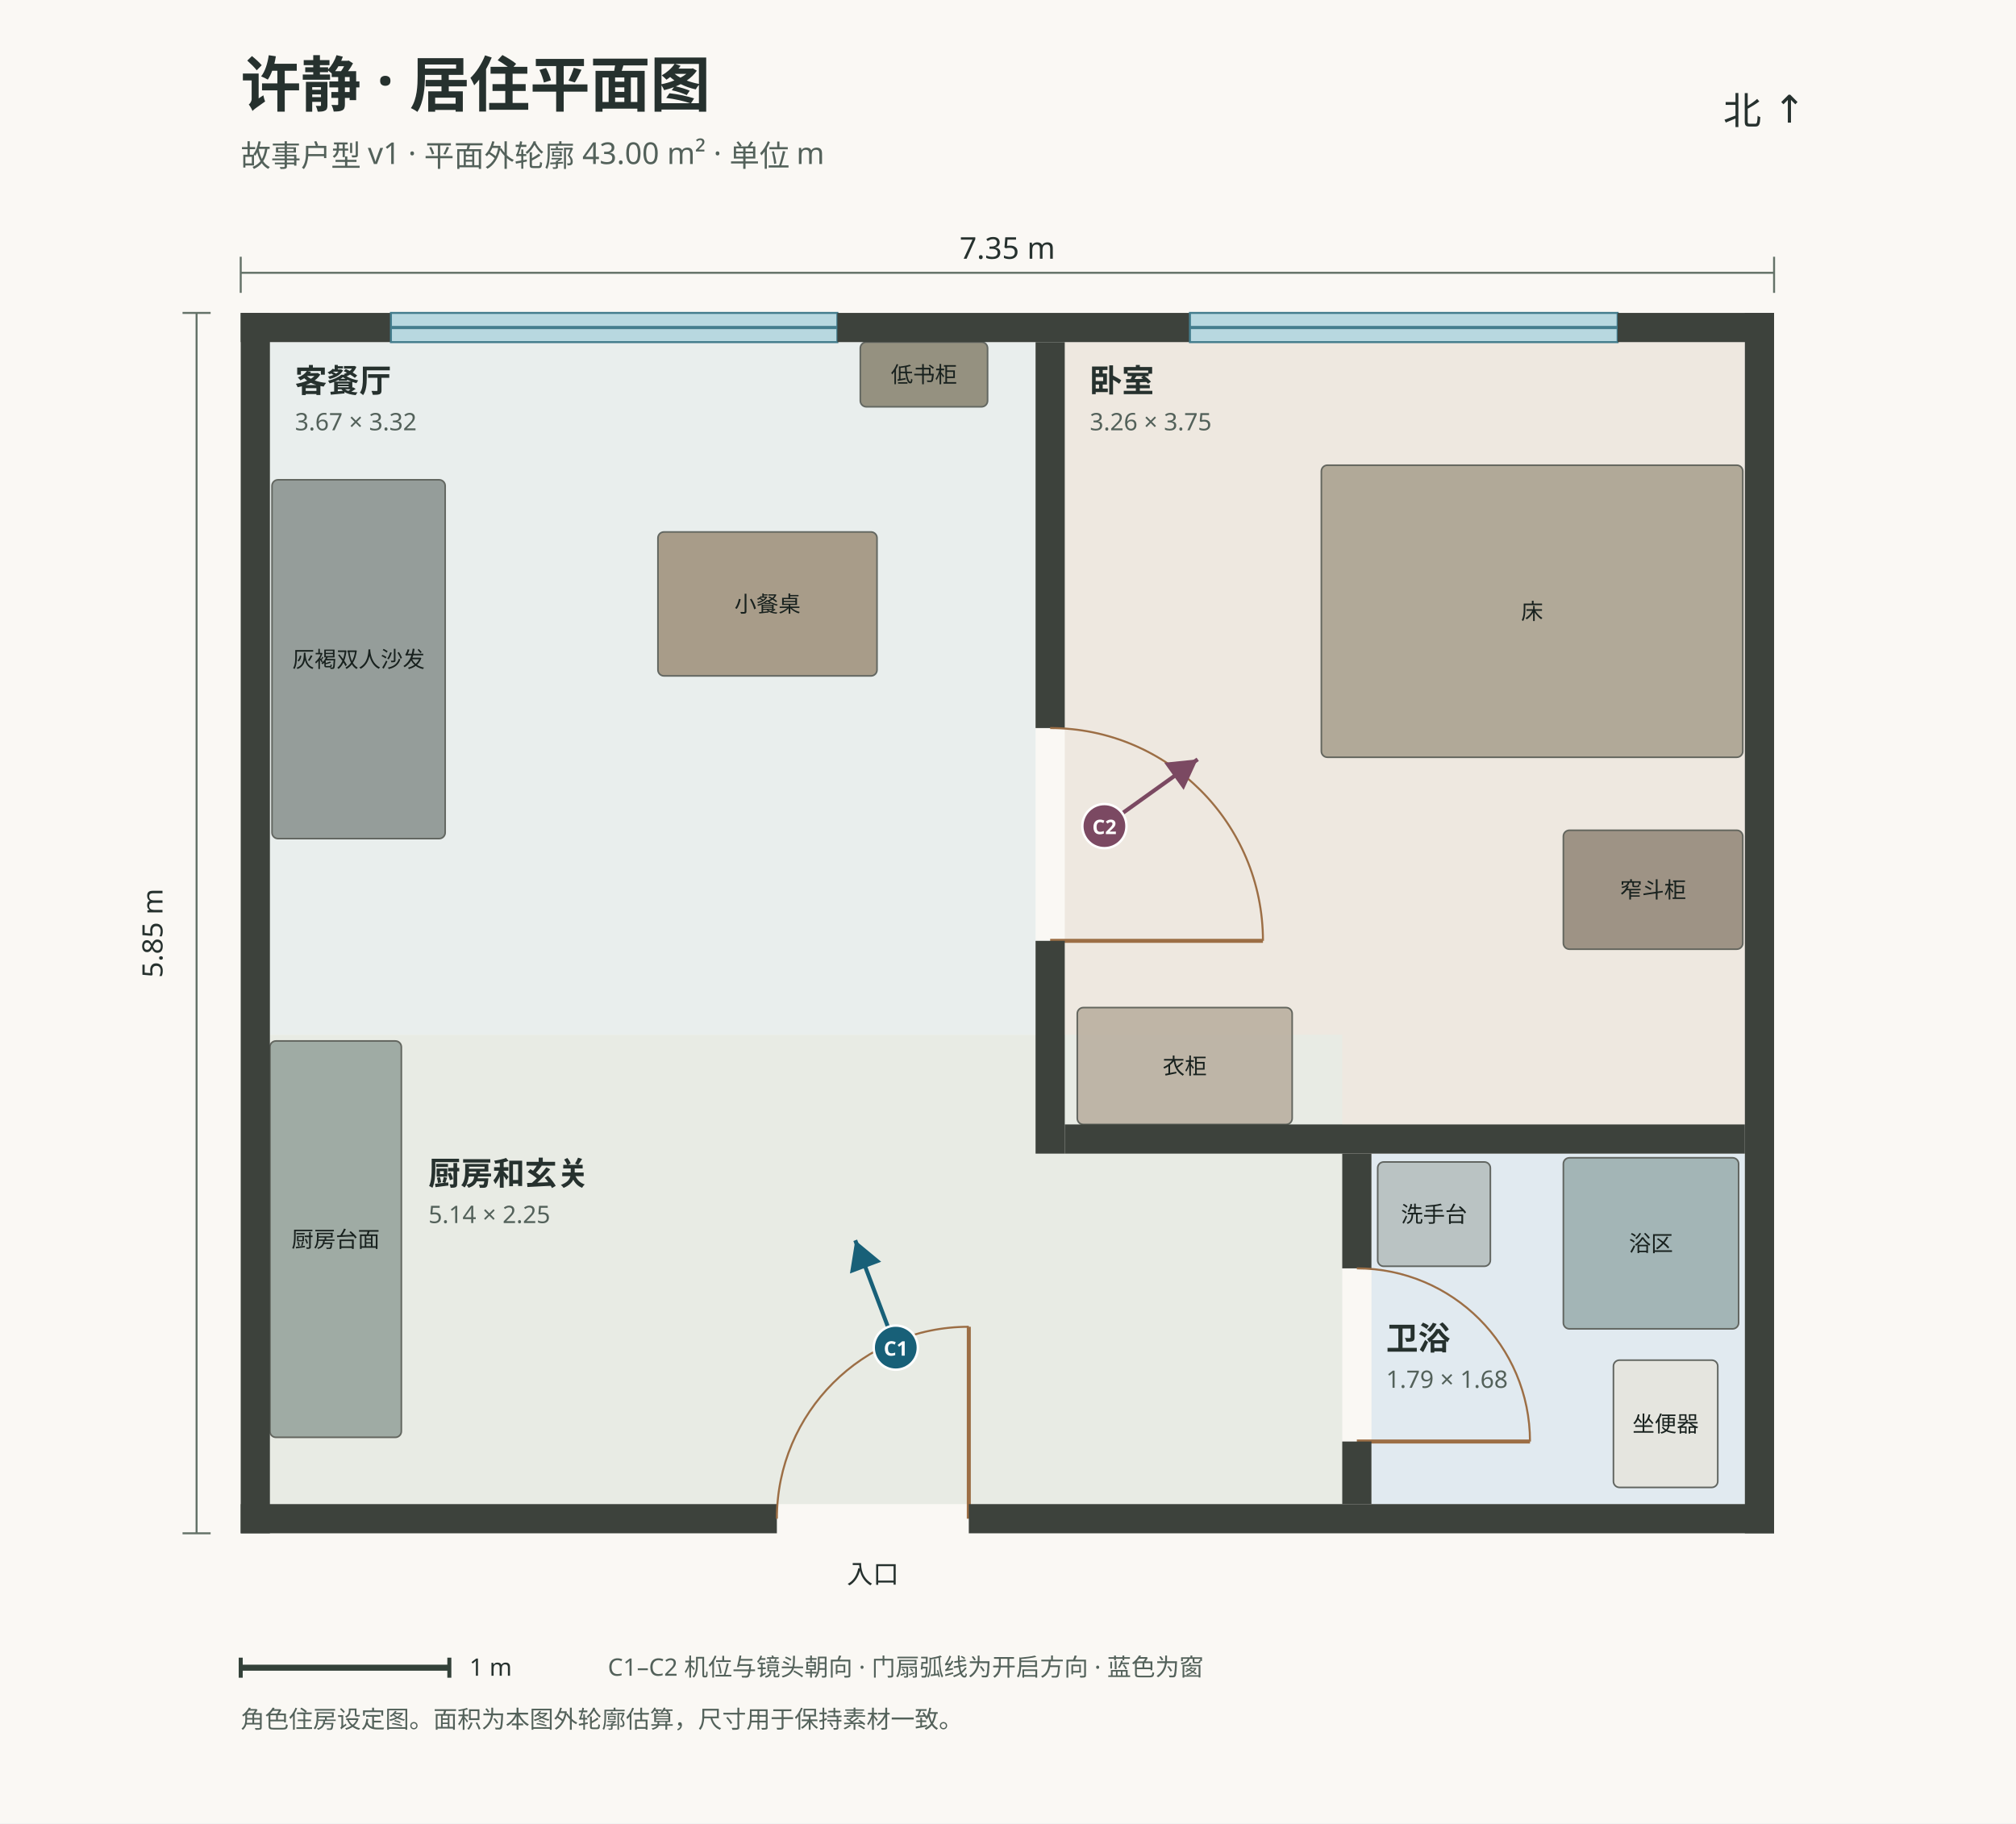
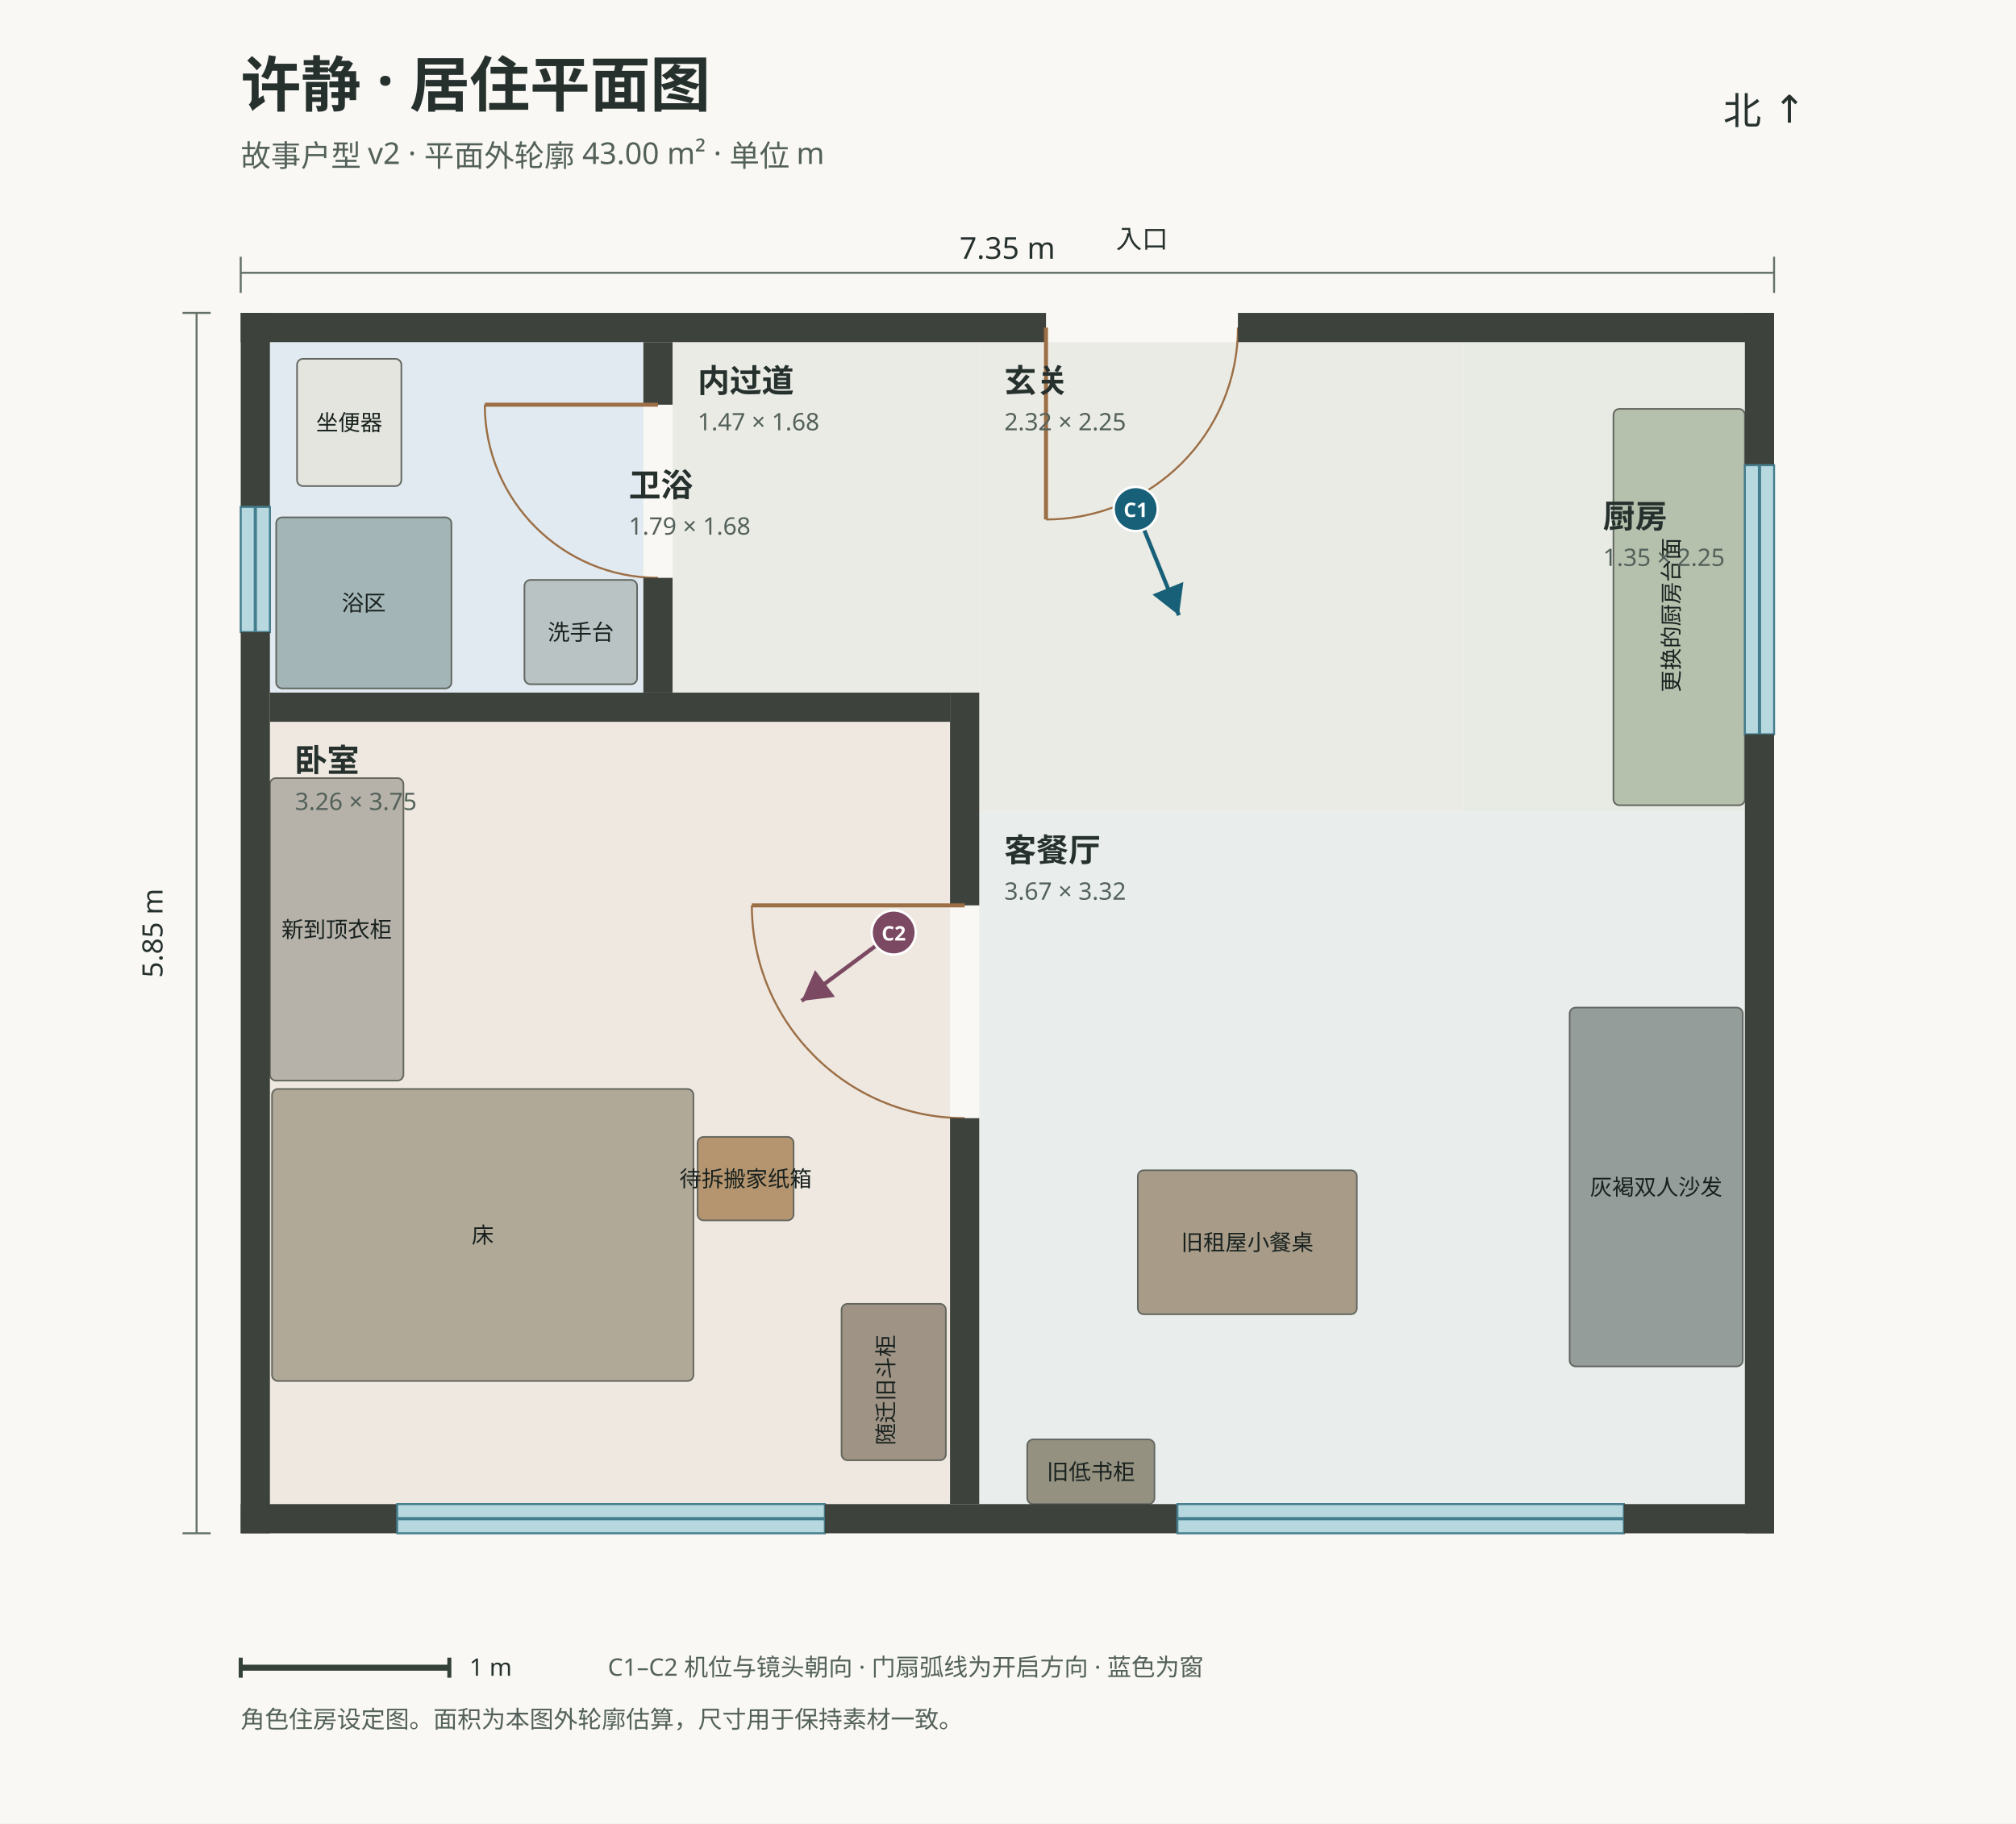
<svg xmlns="http://www.w3.org/2000/svg" width="1005" height="909" viewBox="0 0 1005 909">
  <rect width="1005" height="909" fill="#faf8f4" />
  <g font-family="PingFang SC, Hiragino Sans GB, Microsoft YaHei, sans-serif" fill="#26312e">
    <text x="120" y="53" font-size="30" font-weight="650">许静 · 居住平面图</text>
-     <text x="120" y="83" font-size="15" fill="#53615a">故事户型 v1  ·  平面外轮廓 43.00 m²  ·  单位 m</text>
+     <text x="120" y="83" font-size="15" fill="#53615a">故事户型 v2  ·  平面外轮廓 43.00 m²  ·  单位 m</text>
    <text x="900" y="62" font-size="19" text-anchor="end">北 ↑</text>
-     <rect x="134.56" y="170.56" width="381.68" height="345.28" fill="#e9eeed" />
-     <rect x="530.8" y="170.56" width="339.04" height="390" fill="#eee8e0" />
-     <rect x="134.56" y="515.84" width="534.56" height="234" fill="#e8ebe4" />
-     <rect x="683.68" y="575.12" width="186.16" height="174.72" fill="#e1eaf0" />
-     <rect x="135.6" y="239.2" width="86.32" height="178.88" fill="#838b88" rx="3" opacity=".82" stroke="#454942" stroke-width="0.8" />
-     <text x="178.76" y="332.64" font-size="11" text-anchor="middle" fill="#18211e">灰褐双人沙发</text>
-     <rect x="328" y="265.2" width="109.2" height="71.76" fill="#9a8a73" rx="3" opacity=".82" stroke="#454942" stroke-width="0.8" />
-     <text x="382.6" y="305.08" font-size="11" text-anchor="middle" fill="#18211e">小餐桌</text>
-     <rect x="134.56" y="518.96" width="65.52" height="197.6" fill="#8f9d96" rx="3" opacity=".82" stroke="#454942" stroke-width="0.8" />
-     <text x="167.32" y="621.76" font-size="11" text-anchor="middle" fill="#18211e">厨房台面</text>
-     <rect x="428.88" y="170.56" width="63.44" height="32.24" fill="#827c68" rx="3" opacity=".82" stroke="#454942" stroke-width="0.8" />
-     <text x="460.6" y="190.68" font-size="11" text-anchor="middle" fill="#18211e">低书柜</text>
-     <rect x="658.72" y="231.92" width="210.08" height="145.6" fill="#a49b89" rx="3" opacity=".82" stroke="#454942" stroke-width="0.8" />
-     <text x="763.76" y="308.72" font-size="11" text-anchor="middle" fill="#18211e">床</text>
-     <rect x="779.36" y="413.92" width="89.44" height="59.28" fill="#8c8071" rx="3" opacity=".82" stroke="#454942" stroke-width="0.8" />
-     <text x="824.08" y="447.56" font-size="11" text-anchor="middle" fill="#18211e">窄斗柜</text>
-     <rect x="537.04" y="502.32" width="107.12" height="58.24" fill="#b4aa9a" rx="3" opacity=".82" stroke="#454942" stroke-width="0.8" />
-     <text x="590.6" y="535.44" font-size="11" text-anchor="middle" fill="#18211e">衣柜</text>
-     <rect x="686.8" y="579.28" width="56.16" height="52" fill="#b1bbba" rx="3" opacity=".82" stroke="#454942" stroke-width="0.8" />
-     <text x="714.88" y="609.28" font-size="11" text-anchor="middle" fill="#18211e">洗手台</text>
-     <rect x="779.36" y="577.2" width="87.36" height="85.28" fill="#95a9a9" rx="3" opacity=".82" stroke="#454942" stroke-width="0.8" />
-     <text x="823.04" y="623.84" font-size="11" text-anchor="middle" fill="#18211e">浴区</text>
-     <rect x="804.32" y="678.08" width="52" height="63.44" fill="#e5e4dc" rx="3" opacity=".82" stroke="#454942" stroke-width="0.8" />
-     <text x="830.32" y="713.8" font-size="11" text-anchor="middle" fill="#18211e">坐便器</text>
-     <rect x="120" y="156" width="74.88" height="14.56" fill="#3d423c" />
-     <rect x="194.88" y="156" width="222.56" height="14.56" fill="#b8d8e0" stroke="#447d8d" stroke-width="1" />
-     <line x1="194.88" y1="163.28" x2="417.44" y2="163.28" stroke="#447d8d" stroke-width="1.6" />
-     <rect x="417.44" y="156" width="175.76" height="14.56" fill="#3d423c" />
-     <rect x="593.2" y="156" width="213.2" height="14.56" fill="#b8d8e0" stroke="#447d8d" stroke-width="1" />
-     <line x1="593.2" y1="163.28" x2="806.4" y2="163.28" stroke="#447d8d" stroke-width="1.6" />
-     <rect x="806.4" y="156" width="78" height="14.56" fill="#3d423c" />
-     <rect x="869.84" y="156" width="14.56" height="608.4" fill="#3d423c" />
-     <rect x="120" y="749.84" width="267.28" height="14.56" fill="#3d423c" />
-     <line x1="482.96" y1="757.12" x2="482.96" y2="661.44" stroke="#9c6e45" stroke-width="2" />
-     <path d="M387.28,757.12 A95.68,95.68 0 0 1 482.96,661.44" fill="none" stroke="#9c6e45" stroke-width="1" />
-     <rect x="482.96" y="749.84" width="401.44" height="14.56" fill="#3d423c" />
-     <rect x="120" y="156" width="14.56" height="608.4" fill="#3d423c" />
-     <rect x="516.24" y="170.56" width="14.56" height="192.4" fill="#3d423c" />
-     <line x1="523.52" y1="469.04" x2="629.6" y2="469.04" stroke="#9c6e45" stroke-width="2" />
-     <path d="M523.52,362.96 A106.08,106.08 0 0 1 629.6,469.04" fill="none" stroke="#9c6e45" stroke-width="1" />
-     <rect x="516.24" y="469.04" width="14.56" height="106.08" fill="#3d423c" />
-     <rect x="530.8" y="560.56" width="339.04" height="14.56" fill="#3d423c" />
-     <rect x="669.12" y="575.12" width="14.56" height="57.2" fill="#3d423c" />
-     <line x1="676.4" y1="718.64" x2="762.72" y2="718.64" stroke="#9c6e45" stroke-width="2" />
-     <path d="M676.4,632.32 A86.32,86.32 0 0 1 762.72,718.64" fill="none" stroke="#9c6e45" stroke-width="1" />
-     <rect x="669.12" y="718.64" width="14.56" height="31.2" fill="#3d423c" />
-     <text x="147.04" y="195.52" font-size="16" font-weight="650">客餐厅</text>
-     <text x="147.04" y="214.52" font-size="12" fill="#53615a">3.67 × 3.32</text>
-     <text x="543.28" y="195.52" font-size="16" font-weight="650">卧室</text>
-     <text x="543.28" y="214.52" font-size="12" fill="#53615a">3.26 × 3.75</text>
-     <text x="213.6" y="590.72" font-size="16" font-weight="650">厨房和玄关</text>
-     <text x="213.6" y="609.72" font-size="12" fill="#53615a">5.14 × 2.25</text>
-     <text x="690.96" y="672.88" font-size="16" font-weight="650">卫浴</text>
-     <text x="690.96" y="691.88" font-size="12" fill="#53615a">1.79 × 1.68</text>
+     <rect x="488.16" y="404.56" width="381.68" height="345.28" fill="#e9eeed" />
+     <rect x="134.56" y="359.84" width="339.04" height="390" fill="#eee8e0" />
+     <rect x="729.44" y="170.56" width="140.4" height="234" fill="#e8ebe4" />
+     <rect x="134.56" y="170.56" width="186.16" height="174.72" fill="#e1eaf0" />
+     <rect x="488.16" y="170.56" width="241.28" height="234" fill="#ebebe5" />
+     <rect x="335.28" y="170.56" width="152.88" height="174.72" fill="#ebebe5" />
+     <rect x="782.48" y="502.32" width="86.32" height="178.88" fill="#838b88" rx="3" opacity=".82" stroke="#454942" stroke-width="0.8" />
+     <text x="825.64" y="595.76" font-size="11" text-anchor="middle" fill="#18211e">灰褐双人沙发</text>
+     <rect x="567.2" y="583.44" width="109.2" height="71.76" fill="#9a8a73" rx="3" opacity=".82" stroke="#454942" stroke-width="0.8" />
+     <text x="621.8" y="623.32" font-size="11" text-anchor="middle" fill="#18211e">旧租屋小餐桌</text>
+     <rect x="804.32" y="203.84" width="65.52" height="197.6" fill="#aab7a1" rx="3" opacity=".82" stroke="#454942" stroke-width="0.8" />
+     <text x="837.08" y="306.64" font-size="11" text-anchor="middle" fill="#18211e" transform="rotate(-90 837.08 306.64)">更换的厨房台面</text>
+     <rect x="512.08" y="717.6" width="63.44" height="32.24" fill="#827c68" rx="3" opacity=".82" stroke="#454942" stroke-width="0.8" />
+     <text x="543.8" y="737.72" font-size="11" text-anchor="middle" fill="#18211e">旧低书柜</text>
+     <rect x="135.6" y="542.88" width="210.08" height="145.6" fill="#a49b89" rx="3" opacity=".82" stroke="#454942" stroke-width="0.8" />
+     <text x="240.64" y="619.68" font-size="11" text-anchor="middle" fill="#18211e">床</text>
+     <rect x="419.52" y="650" width="52" height="78" fill="#8c8071" rx="3" opacity=".82" stroke="#454942" stroke-width="0.8" />
+     <text x="445.52" y="693" font-size="11" text-anchor="middle" fill="#18211e" transform="rotate(-90 445.52 693)">随迁旧斗柜</text>
+     <rect x="134.56" y="387.92" width="66.56" height="150.8" fill="#a9a69d" rx="3" opacity=".82" stroke="#454942" stroke-width="0.8" />
+     <text x="167.84" y="467.32" font-size="11" text-anchor="middle" fill="#18211e">新到顶衣柜</text>
+     <rect x="261.44" y="289.12" width="56.16" height="52" fill="#b1bbba" rx="3" opacity=".82" stroke="#454942" stroke-width="0.8" />
+     <text x="289.52" y="319.12" font-size="11" text-anchor="middle" fill="#18211e">洗手台</text>
+     <rect x="137.68" y="257.92" width="87.36" height="85.28" fill="#95a9a9" rx="3" opacity=".82" stroke="#454942" stroke-width="0.8" />
+     <text x="181.36" y="304.56" font-size="11" text-anchor="middle" fill="#18211e">浴区</text>
+     <rect x="148.08" y="178.88" width="52" height="63.44" fill="#e5e4dc" rx="3" opacity=".82" stroke="#454942" stroke-width="0.8" />
+     <text x="174.08" y="214.6" font-size="11" text-anchor="middle" fill="#18211e">坐便器</text>
+     <rect x="347.76" y="566.8" width="47.84" height="41.6" fill="#a88258" rx="3" opacity=".82" stroke="#454942" stroke-width="0.8" />
+     <text x="371.68" y="591.6" font-size="11" text-anchor="middle" fill="#18211e">待拆搬家纸箱</text>
+     <rect x="120" y="749.84" width="78" height="14.56" fill="#3d423c" />
+     <rect x="198" y="749.84" width="213.2" height="14.56" fill="#b8d8e0" stroke="#447d8d" stroke-width="1" />
+     <line x1="198" y1="757.12" x2="411.2" y2="757.12" stroke="#447d8d" stroke-width="1.6" />
+     <rect x="411.2" y="749.84" width="175.76" height="14.56" fill="#3d423c" />
+     <rect x="586.96" y="749.84" width="222.56" height="14.56" fill="#b8d8e0" stroke="#447d8d" stroke-width="1" />
+     <line x1="586.96" y1="757.12" x2="809.52" y2="757.12" stroke="#447d8d" stroke-width="1.6" />
+     <rect x="809.52" y="749.84" width="74.88" height="14.56" fill="#3d423c" />
+     <rect x="120" y="156" width="14.56" height="96.72" fill="#3d423c" />
+     <rect x="120" y="252.72" width="14.56" height="62.4" fill="#b8d8e0" stroke="#447d8d" stroke-width="1" />
+     <line x1="127.28" y1="252.72" x2="127.28" y2="315.12" stroke="#447d8d" stroke-width="1.6" />
+     <rect x="120" y="315.12" width="14.56" height="449.28" fill="#3d423c" />
+     <rect x="120" y="156" width="401.44" height="14.56" fill="#3d423c" />
+     <line x1="521.44" y1="163.28" x2="521.44" y2="258.96" stroke="#9c6e45" stroke-width="2" />
+     <path d="M617.12,163.28 A95.68,95.68 0 0 1 521.44,258.96" fill="none" stroke="#9c6e45" stroke-width="1" />
+     <rect x="617.12" y="156" width="267.28" height="14.56" fill="#3d423c" />
+     <rect x="869.84" y="156" width="14.56" height="75.92" fill="#3d423c" />
+     <rect x="869.84" y="231.92" width="14.56" height="134.16" fill="#b8d8e0" stroke="#447d8d" stroke-width="1" />
+     <line x1="877.12" y1="231.92" x2="877.12" y2="366.08" stroke="#447d8d" stroke-width="1.6" />
+     <rect x="869.84" y="366.08" width="14.56" height="398.32" fill="#3d423c" />
+     <rect x="473.6" y="345.28" width="14.56" height="106.08" fill="#3d423c" />
+     <line x1="480.88" y1="451.36" x2="374.8" y2="451.36" stroke="#9c6e45" stroke-width="2" />
+     <path d="M480.88,557.44 A106.08,106.08 0 0 1 374.8,451.36" fill="none" stroke="#9c6e45" stroke-width="1" />
+     <rect x="473.6" y="557.44" width="14.56" height="192.4" fill="#3d423c" />
+     <rect x="134.56" y="345.28" width="339.04" height="14.56" fill="#3d423c" />
+     <rect x="320.72" y="170.56" width="14.56" height="31.2" fill="#3d423c" />
+     <line x1="328" y1="201.76" x2="241.68" y2="201.76" stroke="#9c6e45" stroke-width="2" />
+     <path d="M328,288.08 A86.32,86.32 0 0 1 241.68,201.76" fill="none" stroke="#9c6e45" stroke-width="1" />
+     <rect x="320.72" y="288.08" width="14.56" height="57.2" fill="#3d423c" />
+     <text x="500.64" y="429.52" font-size="16" font-weight="650">客餐厅</text>
+     <text x="500.64" y="448.52" font-size="12" fill="#53615a">3.67 × 3.32</text>
+     <text x="147.04" y="384.8" font-size="16" font-weight="650">卧室</text>
+     <text x="147.04" y="403.8" font-size="12" fill="#53615a">3.26 × 3.75</text>
+     <text x="799.12" y="263.12" font-size="16" font-weight="650">厨房</text>
+     <text x="799.12" y="282.12" font-size="12" fill="#53615a">1.35 × 2.25</text>
+     <text x="313.44" y="247.52" font-size="16" font-weight="650">卫浴</text>
+     <text x="313.44" y="266.52" font-size="12" fill="#53615a">1.79 × 1.68</text>
+     <text x="500.64" y="195.52" font-size="16" font-weight="650">玄关</text>
+     <text x="500.64" y="214.52" font-size="12" fill="#53615a">2.32 × 2.25</text>
+     <text x="347.76" y="195.52" font-size="16" font-weight="650">内过道</text>
+     <text x="347.76" y="214.52" font-size="12" fill="#53615a">1.47 × 1.68</text>
    <line x1="120" y1="136" x2="884.4" y2="136" stroke="#647268" stroke-width="1" />
    <line x1="120" y1="128" x2="120" y2="146" stroke="#647268" stroke-width="1" />
    <line x1="884.4" y1="128" x2="884.4" y2="146" stroke="#647268" stroke-width="1" />
    <text x="502.2" y="129" font-size="15" text-anchor="middle">7.35 m</text>
    <line x1="98" y1="156" x2="98" y2="764.4" stroke="#647268" stroke-width="1" />
    <line x1="91" y1="156" x2="105" y2="156" stroke="#647268" stroke-width="1" />
    <line x1="91" y1="764.4" x2="105" y2="764.4" stroke="#647268" stroke-width="1" />
    <text x="81" y="465.2" font-size="14" text-anchor="middle" transform="rotate(-90 81 465.2)">5.85 m</text>
-     <text x="435.12" y="789.36" font-size="13" text-anchor="middle">入口</text>
-     <line x1="446.56" y1="671.84" x2="426.352" y2="618.329" stroke="#186078" stroke-width="2" />
-     <polygon points="426.352,618.329 439.279,629.01 423.712,634.889" fill="#186078" />
-     <circle cx="446.56" cy="671.84" r="11" fill="#186078" stroke="#fff" stroke-width="1.2" />
-     <text x="446.56" y="675.84" font-size="10" fill="#fff" text-anchor="middle" font-weight="700">C1</text>
-     <line x1="550.56" y1="411.84" x2="597.067" y2="378.539" stroke="#7b4962" stroke-width="2" />
-     <polygon points="597.067,378.539 590.072,393.78 580.385,380.251" fill="#7b4962" />
-     <circle cx="550.56" cy="411.84" r="11" fill="#7b4962" stroke="#fff" stroke-width="1.2" />
-     <text x="550.56" y="415.84" font-size="10" fill="#fff" text-anchor="middle" font-weight="700">C2</text>
+     <text x="569.28" y="123.76" font-size="13" text-anchor="middle">入口</text>
+     <line x1="566.16" y1="253.76" x2="587.698" y2="306.75" stroke="#186078" stroke-width="2" />
+     <polygon points="587.698,306.75 574.508,296.395 589.923,290.129" fill="#186078" />
+     <circle cx="566.16" cy="253.76" r="11" fill="#186078" stroke="#fff" stroke-width="1.2" />
+     <text x="566.16" y="257.76" font-size="10" fill="#fff" text-anchor="middle" font-weight="700">C1</text>
+     <line x1="445.52" y1="464.88" x2="399.596" y2="498.98" stroke="#7b4962" stroke-width="2" />
+     <polygon points="399.596,498.98 406.325,483.62 416.245,496.98" fill="#7b4962" />
+     <circle cx="445.52" cy="464.88" r="11" fill="#7b4962" stroke="#fff" stroke-width="1.2" />
+     <text x="445.52" y="468.88" font-size="10" fill="#fff" text-anchor="middle" font-weight="700">C2</text>
    <line x1="120" y1="831.4" x2="224" y2="831.4" stroke="#334139" stroke-width="3" />
    <line x1="120" y1="826.4" x2="120" y2="836.4" stroke="#334139" stroke-width="2" />
    <line x1="224" y1="826.4" x2="224" y2="836.4" stroke="#334139" stroke-width="2" />
    <text x="234" y="835.4" font-size="12">1 m</text>
    <text x="303" y="835.4" font-size="12" fill="#53615a">C1–C2  机位与镜头朝向  ·  门扇弧线为开启方向  ·  蓝色为窗</text>
    <text x="120" y="861.4" font-size="12" fill="#53615a">角色住房设定图。面积为本图外轮廓估算，尺寸用于保持素材一致。</text>
  </g>
</svg>
